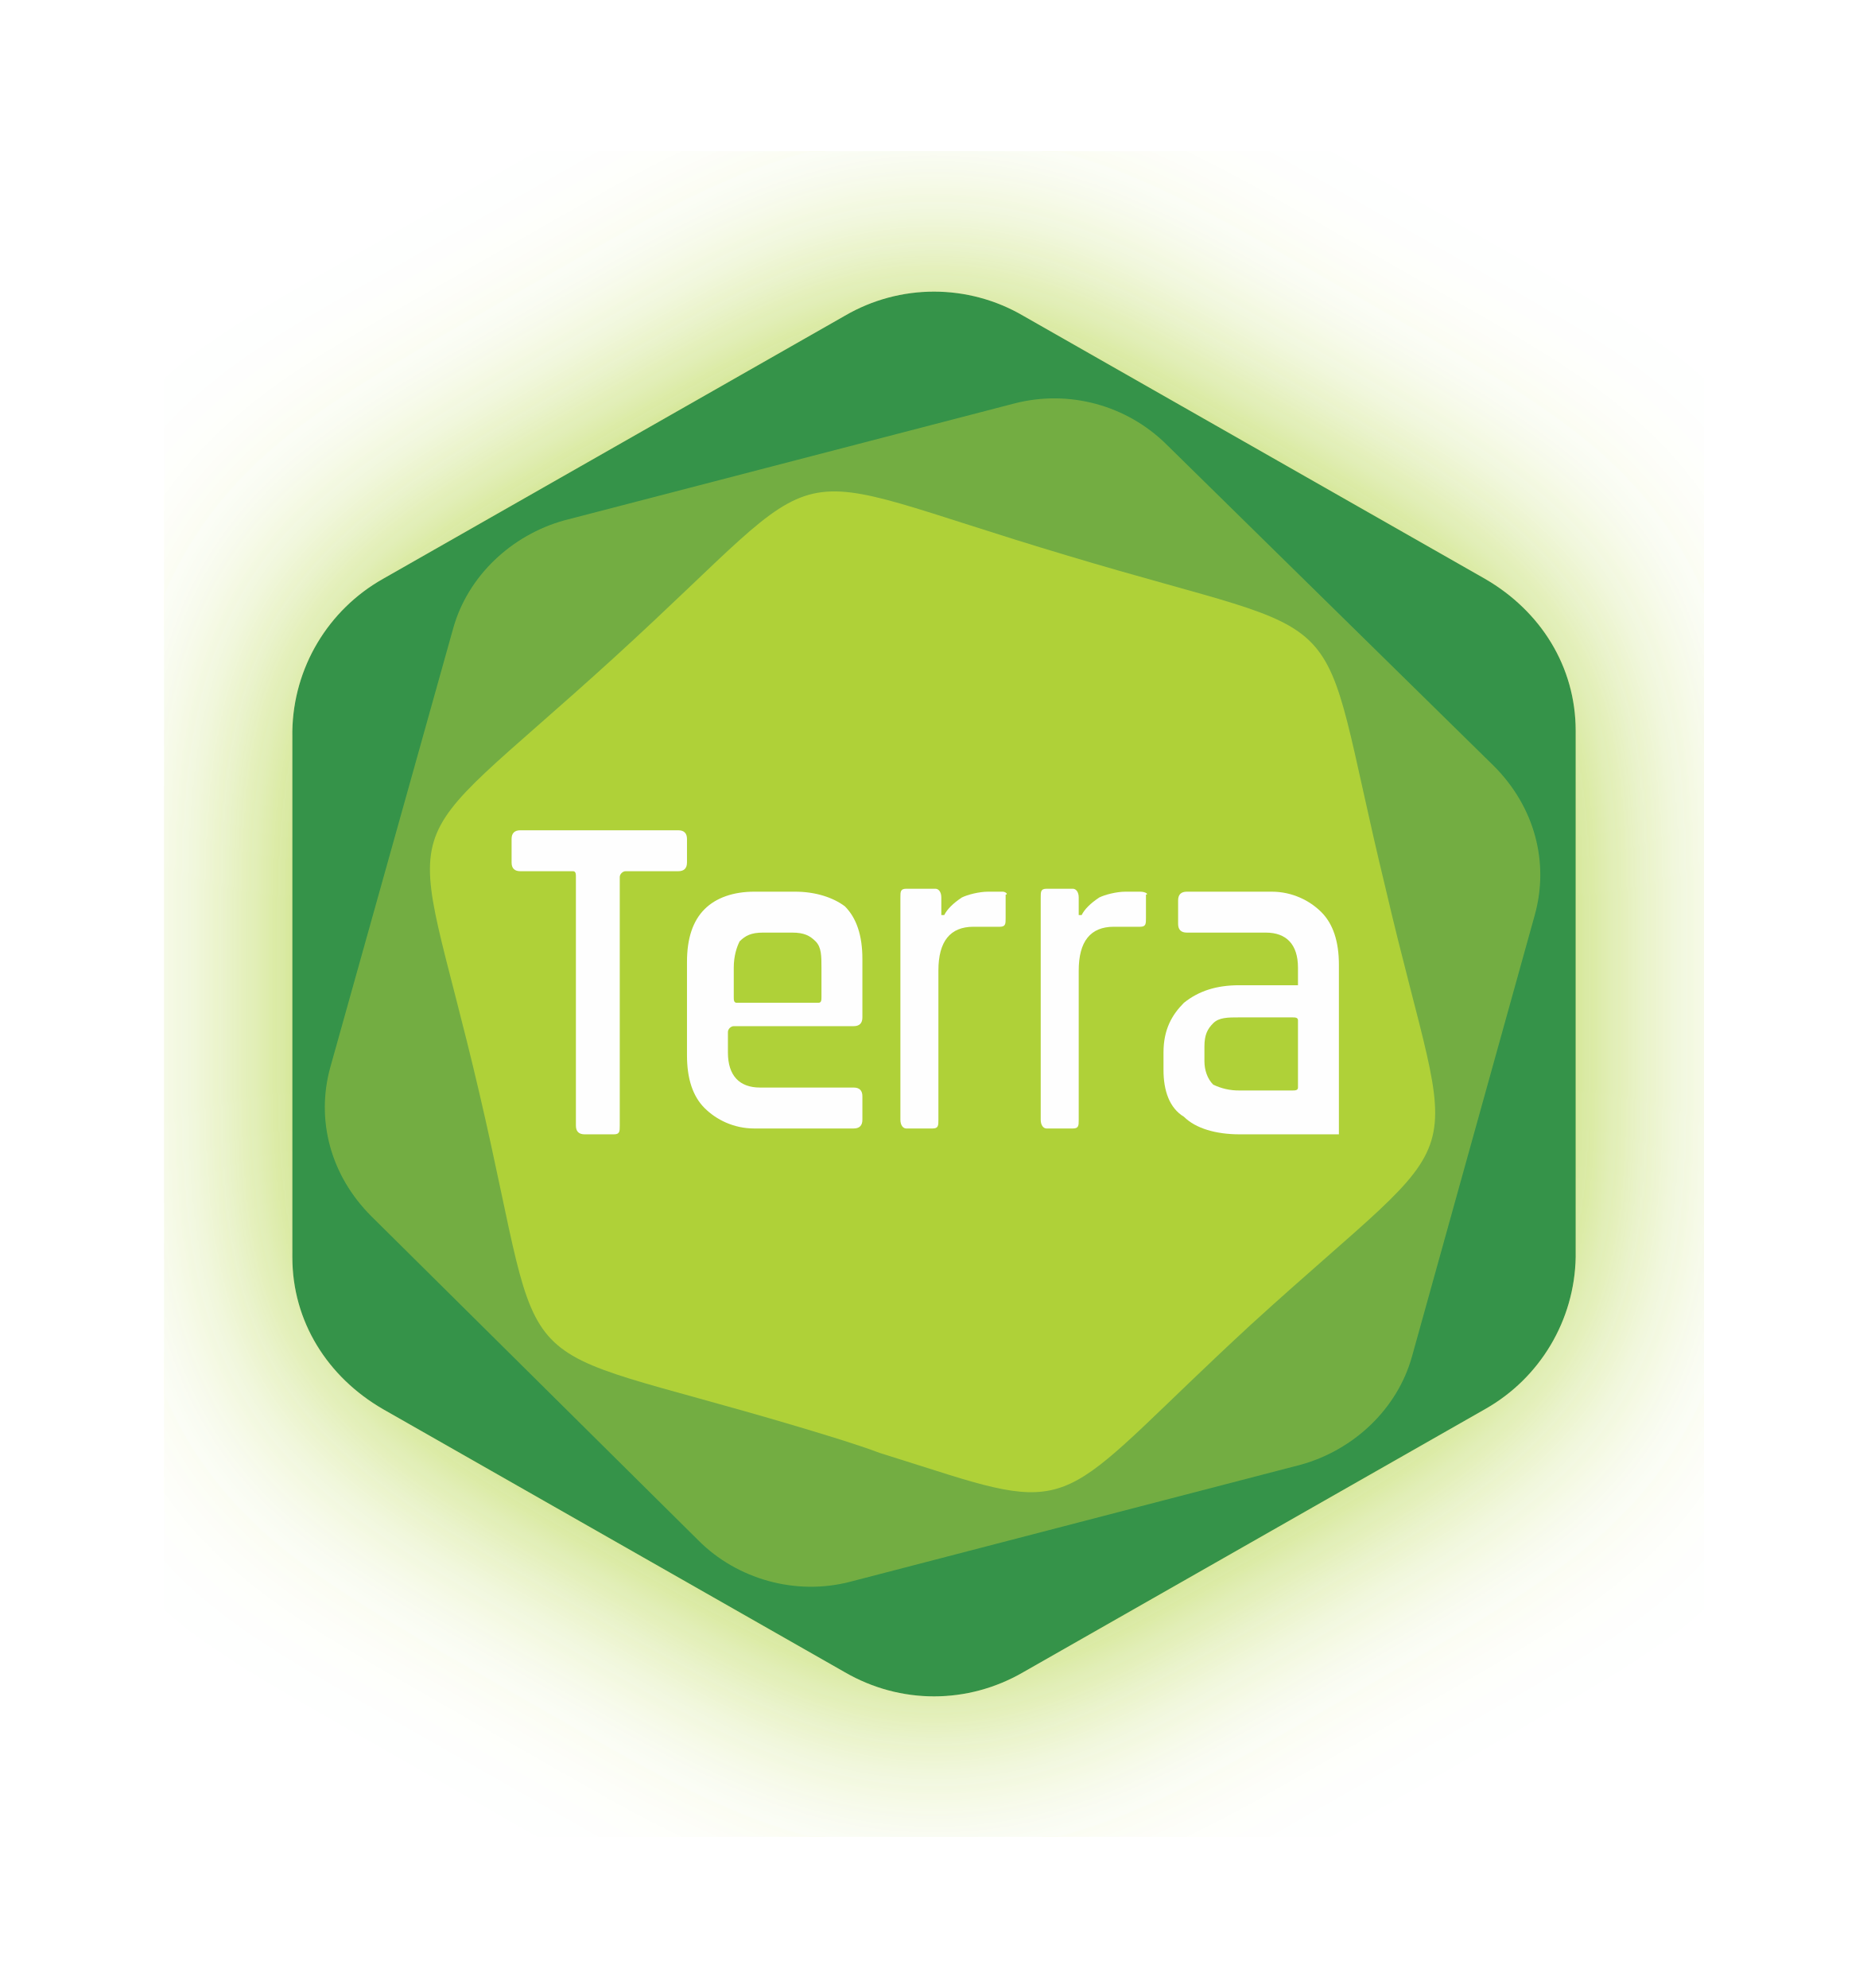
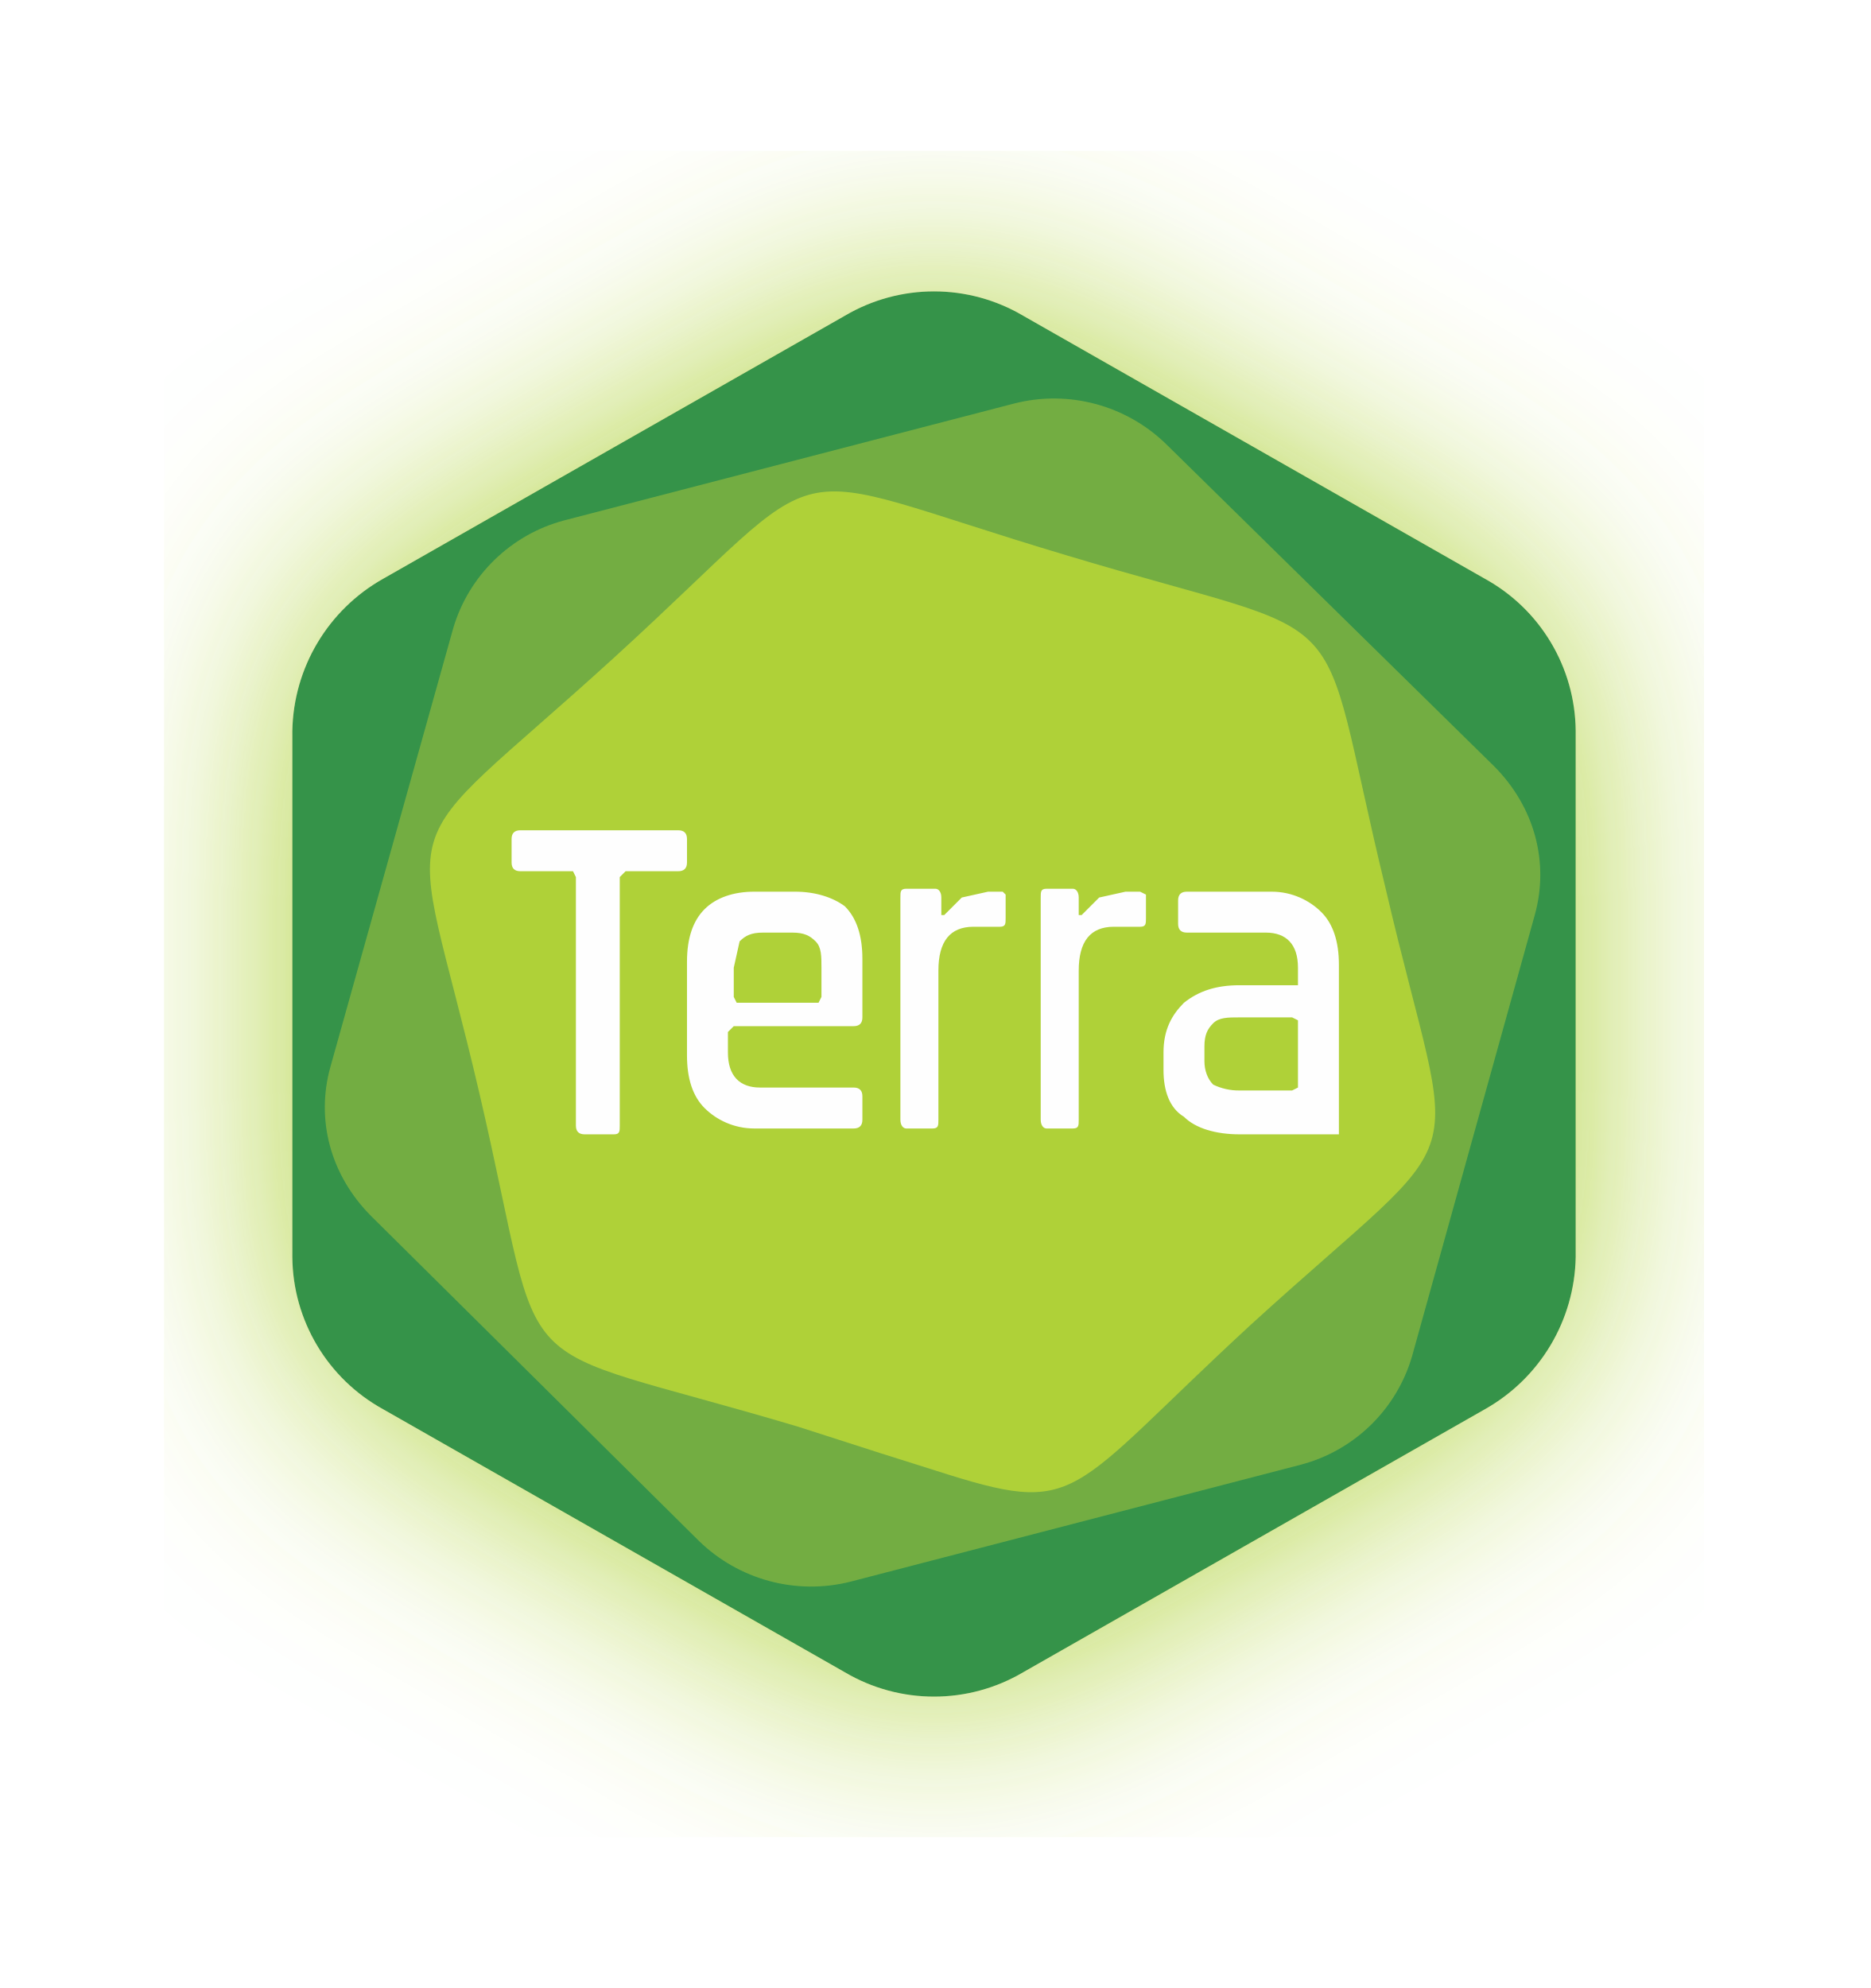
<svg xmlns="http://www.w3.org/2000/svg" viewBox="0 0 64 68">
-   <style>
- 		.logoGlowStyle{fill-rule:evenodd;clip-rule:evenodd;fill:#fefefe}
- 	</style>
-   <filter id="logo-glow">
+   <filter id="logo-wShadow_svg__a">
    <feGaussianBlur in="SourceAlpha" stdDeviation="4" />
-     <feOffset dx="0" dy="0" result="offsetblur" />
+     <feOffset result="offsetblur" />
    <feFlood flood-color="#AFD139" />
    <feComposite in2="offsetblur" operator="in" />
    <feMerge>
      <feMergeNode />
      <feMergeNode in="SourceGraphic" />
    </feMerge>
  </filter>
-   <g transform="translate(10 10)" filter="url(#logo-glow)">
-     <path fill="#349348" fill-rule="evenodd" d="M0 15v18c0 2.2 1.2 4.1 3.1 5.2l15.8 9c1.9 1.1 4.2 1.1 6.1 0l15.8-9a6.1 6.1 0 0 0 3.1-5.2V15c0-2.2-1.2-4.1-3.1-5.2L25 .8a6.05 6.05 0 0 0-6.1 0l-15.8 9A6.1 6.1 0 0 0 0 15" clip-rule="evenodd" />
-     <path fill="#73ad43" fill-rule="evenodd" d="M5.5 11.5l-4.2 15c-.5 1.8 0 3.7 1.4 5.1l11.2 11.1c1.3 1.3 3.3 1.9 5.2 1.4l15.4-4c1.8-.5 3.3-1.9 3.8-3.7l4.2-15.1c.5-1.8 0-3.7-1.4-5.1l-11.2-11a5.46 5.46 0 0 0-5.2-1.4l-15.4 4c-1.8.5-3.3 1.9-3.8 3.7" clip-rule="evenodd" />
-     <path fill="#afd139" fill-rule="evenodd" d="M20.1 39.7c-.8-.3-1.8-.6-2.8-.9-10.4-3.1-8.5-1.1-10.9-11.4S3.1 19.7 11 12.5 16.1 5.9 26.5 9c10.3 3.1 8.4 1.1 10.9 11.4 2.4 10.3 3.3 7.7-4.6 14.9-6.4 5.9-5.8 6.6-10.8 5" clip-rule="evenodd" />
-     <path d="M13.2 18.4H7.8c-.2 0-.3.1-.3.3v.8c0 .2.1.3.3.3h1.8c.1 0 .1.1.1.2v8.5c0 .2.1.3.3.3h1c.2 0 .2-.1.2-.3V20c0-.1.1-.2.2-.2h1.8c.2 0 .3-.1.3-.3v-.8c0-.2-.1-.3-.3-.3" class="logoGlowStyle" />
-     <path d="M18.1 24.1c0 .1 0 .2-.1.2h-2.8c-.1 0-.1-.1-.1-.2v-1c0-.4.1-.7.2-.9.2-.2.4-.3.8-.3h1c.4 0 .6.1.8.3.2.2.2.5.2.9v1zm-.9-3.6h-1.4c-.7 0-1.3.2-1.7.6s-.6 1-.6 1.8v3.2c0 .8.2 1.4.6 1.8.4.4 1 .7 1.7.7h3.4c.2 0 .3-.1.3-.3v-.8c0-.2-.1-.3-.3-.3H16c-.7 0-1.1-.4-1.1-1.2v-.7c0-.1.1-.2.2-.2h4.1c.2 0 .3-.1.3-.3v-2c0-.8-.2-1.4-.6-1.8-.4-.3-1-.5-1.7-.5z" class="logoGlowStyle" />
-     <path d="M34.4 27.2c0 .1-.1.1-.2.1h-1.8a2 2 0 0 1-.9-.2c-.2-.2-.3-.5-.3-.8v-.5c0-.4.1-.6.3-.8.2-.2.5-.2.9-.2h1.8c.1 0 .2 0 .2.1v2.3zm.8-6c-.4-.4-1-.7-1.7-.7h-2.9c-.2 0-.3.1-.3.3v.8c0 .2.1.3.3.3h2.7c.7 0 1.1.4 1.1 1.2v.6h-2c-.8 0-1.4.2-1.9.6-.4.4-.7.9-.7 1.7v.6c0 .7.2 1.3.7 1.6.4.4 1.1.6 1.9.6h3.4V23c0-.8-.2-1.4-.6-1.8z" class="logoGlowStyle" />
-     <path d="M24.3 20.5h-.5c-.3 0-.7.1-.9.2-.3.2-.5.4-.6.6h-.1v-.6c0-.2-.1-.3-.2-.3h-1c-.2 0-.2.1-.2.3v7.6c0 .2.1.3.2.3h.9c.2 0 .2-.1.2-.3v-5.1c0-1 .4-1.5 1.2-1.5h.9c.2 0 .2-.1.2-.3v-.8c.1 0 0-.1-.1-.1" class="logoGlowStyle" />
-     <path d="M29 20.5h-.5c-.3 0-.7.1-.9.2-.3.2-.5.4-.6.6h-.1v-.6c0-.2-.1-.3-.2-.3h-.9c-.2 0-.2.1-.2.3v7.6c0 .2.1.3.2.3h.9c.2 0 .2-.1.2-.3v-5.1c0-1 .4-1.5 1.2-1.5h.9c.2 0 .2-.1.2-.3v-.8c.1 0 0-.1-.2-.1" class="logoGlowStyle" />
+   <g transform="translate(10 10)" filter="url(#logo-wShadow_svg__a)" fill-rule="evenodd" clip-rule="evenodd">
+     <path fill="#349348" d="M0 15v18a6 6 0 0 0 3.1 5.2l15.8 9a6 6 0 0 0 6.1 0l15.8-9a6.1 6.1 0 0 0 3.1-5.2V15a6 6 0 0 0-3.1-5.2L25 .8a6 6 0 0 0-6.1 0l-15.8 9A6.1 6.1 0 0 0 0 15" />
+     <path fill="#73ad43" d="M5.5 11.5l-4.2 15c-.5 1.8 0 3.7 1.4 5.1l11.2 11.1a5.5 5.5 0 0 0 5.2 1.4l15.4-4a5.4 5.4 0 0 0 3.8-3.7l4.2-15.1c.5-1.8 0-3.7-1.4-5.1l-11.2-11a5.5 5.5 0 0 0-5.2-1.4l-15.4 4a5.4 5.4 0 0 0-3.8 3.7" />
+     <path fill="#afd139" d="M20.1 39.7l-2.8-.9C6.9 35.7 8.8 37.7 6.4 27.4S3.1 19.7 11 12.5 16.1 5.9 26.5 9c10.3 3.1 8.4 1.1 10.9 11.4 2.4 10.3 3.3 7.7-4.6 14.9-6.4 5.9-5.8 6.6-10.8 5" />
+     <path d="M13.2 18.4H7.8c-.2 0-.3.1-.3.3v.8c0 .2.1.3.3.3h1.8l.1.2v8.5c0 .2.1.3.3.3h1c.2 0 .2-.1.2-.3V20l.2-.2h1.8c.2 0 .3-.1.3-.3v-.8c0-.2-.1-.3-.3-.3m4.9 5.7l-.1.2h-2.8l-.1-.2v-1l.2-.9c.2-.2.4-.3.8-.3h1c.4 0 .6.1.8.3.2.2.2.5.2.9v1zm-.9-3.6h-1.4c-.7 0-1.3.2-1.7.6s-.6 1-.6 1.8v3.2c0 .8.2 1.4.6 1.8.4.4 1 .7 1.7.7h3.4c.2 0 .3-.1.3-.3v-.8c0-.2-.1-.3-.3-.3H16c-.7 0-1.1-.4-1.1-1.2v-.7l.2-.2h4.1c.2 0 .3-.1.3-.3v-2c0-.8-.2-1.4-.6-1.8-.4-.3-1-.5-1.7-.5zm17.2 6.7l-.2.1h-1.8a2 2 0 0 1-.9-.2c-.2-.2-.3-.5-.3-.8v-.5c0-.4.1-.6.3-.8.2-.2.5-.2.9-.2h1.8l.2.1v2.3zm.8-6c-.4-.4-1-.7-1.7-.7h-2.9c-.2 0-.3.1-.3.3v.8c0 .2.1.3.3.3h2.7c.7 0 1.1.4 1.1 1.2v.6h-2c-.8 0-1.4.2-1.9.6-.4.4-.7.9-.7 1.7v.6c0 .7.2 1.3.7 1.6.4.4 1.1.6 1.9.6h3.4V23c0-.8-.2-1.4-.6-1.8zm-10.9-.7h-.5l-.9.2-.6.6h-.1v-.6c0-.2-.1-.3-.2-.3h-1c-.2 0-.2.1-.2.3v7.6c0 .2.1.3.2.3h.9c.2 0 .2-.1.2-.3v-5.1c0-1 .4-1.5 1.2-1.5h.9c.2 0 .2-.1.2-.3v-.8l-.1-.1m4.7 0h-.5l-.9.2-.6.6h-.1v-.6c0-.2-.1-.3-.2-.3h-.9c-.2 0-.2.1-.2.3v7.6c0 .2.1.3.2.3h.9c.2 0 .2-.1.2-.3v-5.1c0-1 .4-1.5 1.2-1.5h.9c.2 0 .2-.1.2-.3v-.8l-.2-.1" fill="#fefefe" />
  </g>
</svg>
